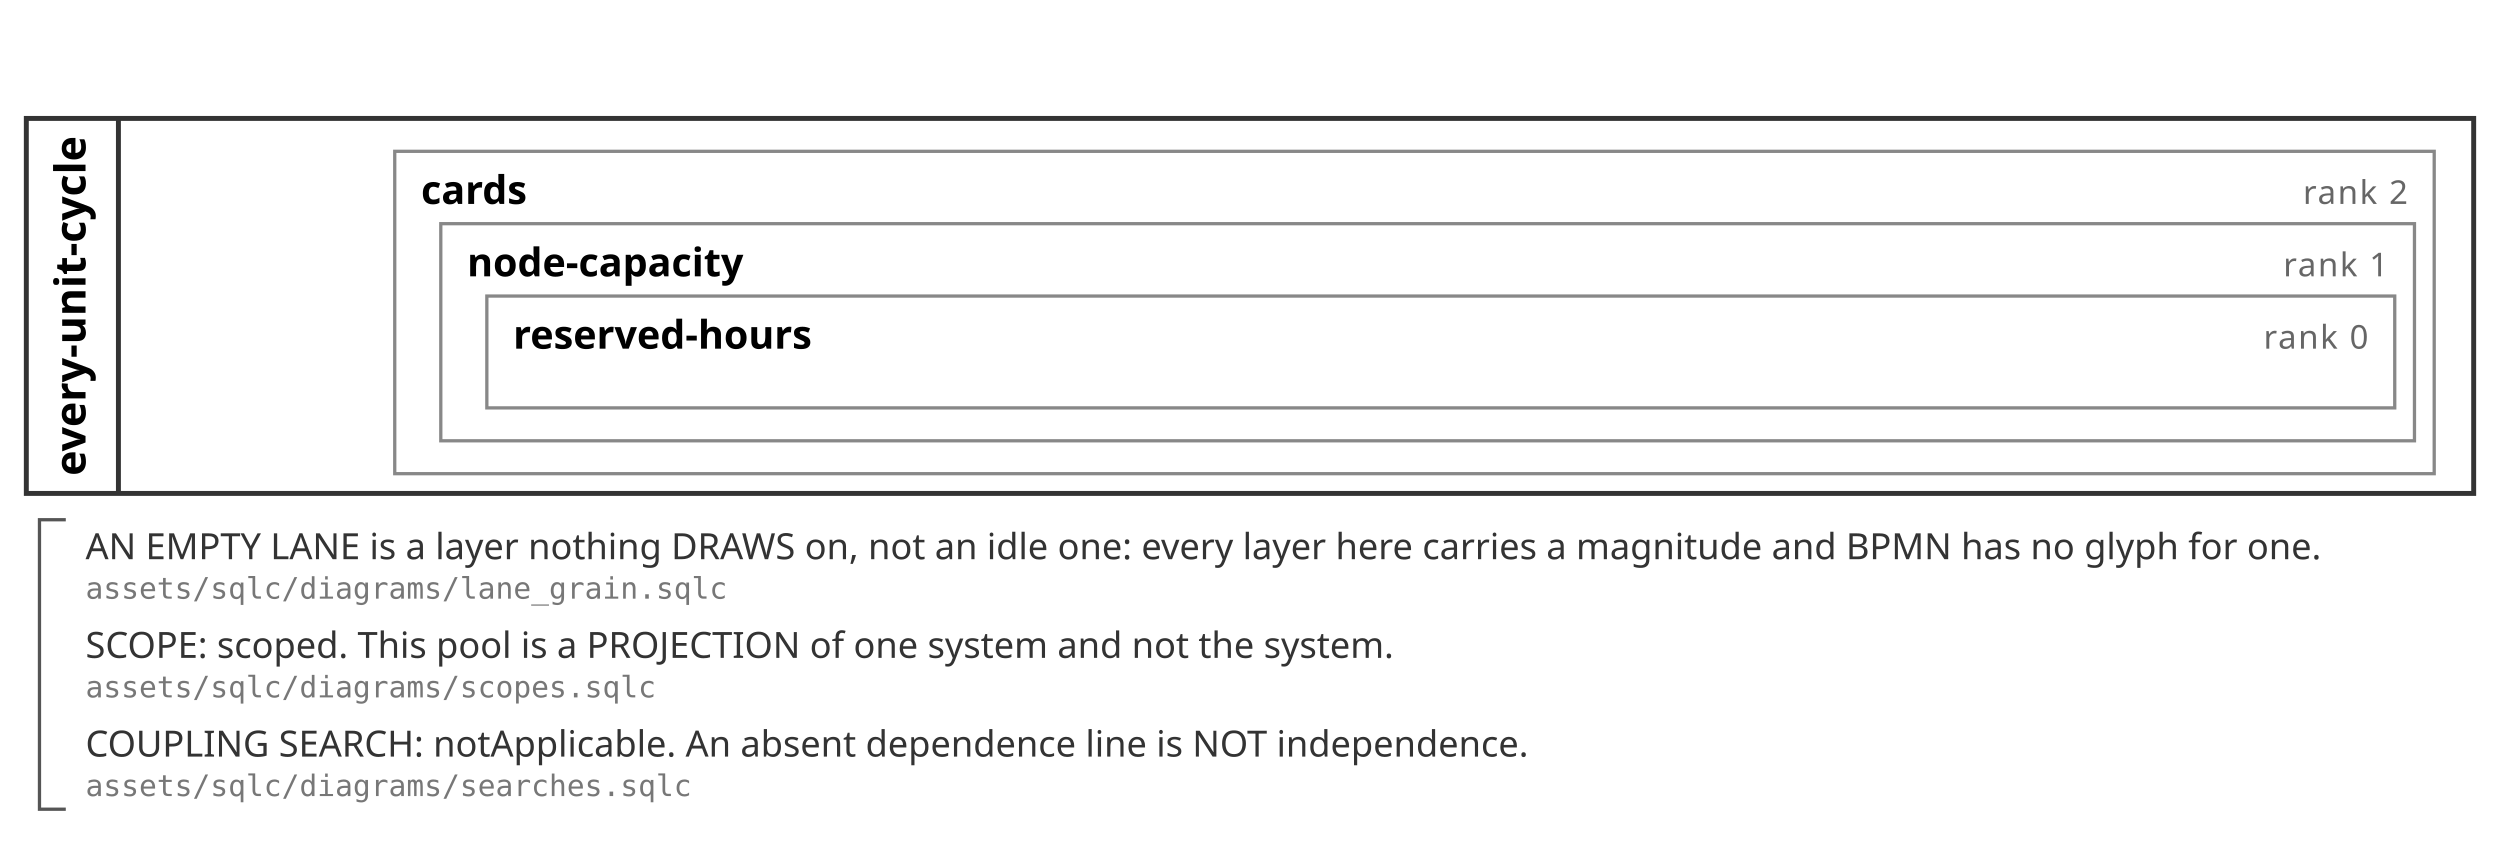
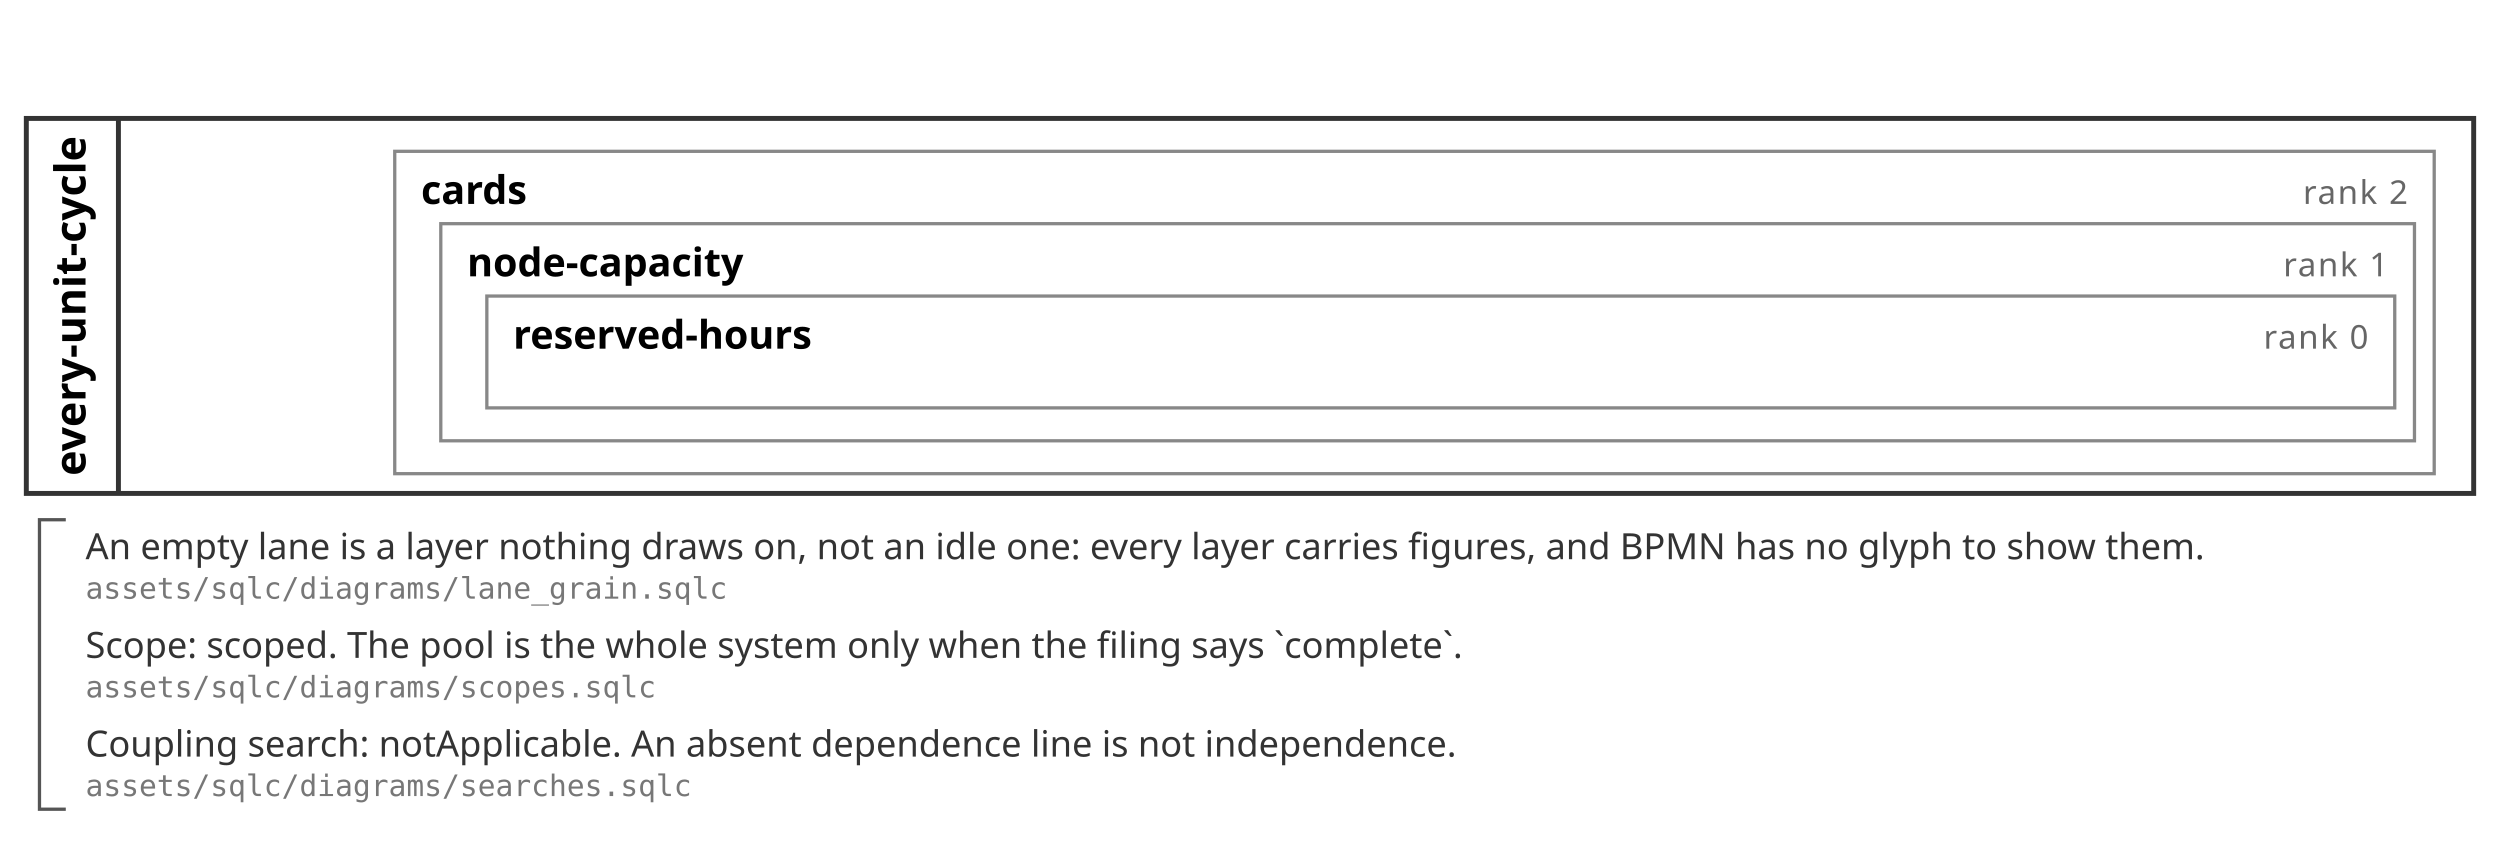
<svg xmlns="http://www.w3.org/2000/svg" viewBox="0 0 760 262" width="760">
  <style>.poolBox{fill:none;stroke:#333;stroke-width:1.5} .laneBox{fill:none;stroke:#888} .activity{fill:#f4f4f4;stroke:#555} .task{stroke-width:1} .callActivity{stroke-width:3.5} .subProcess{stroke-width:1} .marker{fill:none;stroke:#555;stroke-width:1} .laneName{font:12px sans-serif;font-weight:600} .nodeName{font:11px sans-serif} .poolName{font:13px sans-serif;font-weight:700} .rankName{font:10px sans-serif;fill:#666;letter-spacing:.5px} .refuted{stroke:#b00;stroke-width:2.5} .coverName{font:10px sans-serif;fill:#888} .groupBox{fill:none;stroke:#555;stroke-width:1.5;stroke-dasharray:6 4} .groupName{font:10px sans-serif;fill:#555;font-style:italic} .depLine{fill:none;stroke:#555;stroke-width:1.2;stroke-dasharray:3 3} .noteBox{fill:none;stroke:#555;stroke-width:1} .noteText{font:11px sans-serif;fill:#333} .noteCite{font:9px monospace;fill:#777}</style>
  <defs>
    <marker id="depArrow" viewBox="0 0 8 8" refX="7" refY="4" markerWidth="7" markerHeight="7" orient="auto">
      <path d="M0 0 L8 4 L0 8" fill="none" stroke="#555" />
    </marker>
  </defs>
  <g class="pool" data-filing="every-unit-cycle" id="pool-every-unit-cycle">
    <rect id="pool-every-unit-cycle-box" x="8" y="36" width="744" height="114" class="poolBox" />
    <path id="pool-every-unit-cycle-band" d="M36 36 v114" class="poolBox" />
    <text id="pool-every-unit-cycle-name" transform="translate(26,93) rotate(-90)" text-anchor="middle" class="poolName">every-unit-cycle</text>
  </g>
  <g class="lane" data-layer="cards" data-rank="2" id="lane_every-unit-cycle_cards">
    <rect id="lane_every-unit-cycle_cards-box" x="120" y="46" width="620" height="98" class="laneBox" />
    <a href="../graphs/model-layers.svg#lane_every-unit-cycle_cards">
      <text id="lane_every-unit-cycle_cards-name" x="128" y="62" class="laneName">cards</text>
    </a>
    <text id="lane_every-unit-cycle_cards-rank" x="732" y="62" class="rankName" text-anchor="end">rank 2</text>
    <g class="lane" data-layer="node-capacity" data-rank="1" id="lane_every-unit-cycle_node-capacity">
      <rect id="lane_every-unit-cycle_node-capacity-box" x="134" y="68" width="600" height="66" class="laneBox" />
      <a href="../graphs/model-layers.svg#lane_every-unit-cycle_node-capacity">
        <text id="lane_every-unit-cycle_node-capacity-name" x="142" y="84" class="laneName">node-capacity</text>
      </a>
      <text id="lane_every-unit-cycle_node-capacity-rank" x="726" y="84" class="rankName" text-anchor="end">rank 1</text>
      <g class="lane" data-layer="reserved-hours" data-rank="0" id="lane_every-unit-cycle_reserved-hours">
        <rect id="lane_every-unit-cycle_reserved-hours-box" x="148" y="90" width="580" height="34" class="laneBox" />
        <a href="../graphs/model-layers.svg#lane_every-unit-cycle_reserved-hours">
          <text id="lane_every-unit-cycle_reserved-hours-name" x="156" y="106" class="laneName">reserved-hours</text>
        </a>
        <text id="lane_every-unit-cycle_reserved-hours-rank" x="720" y="106" class="rankName" text-anchor="end">rank 0</text>
      </g>
    </g>
  </g>
  <g class="note" id="legend">
    <path id="legend-bracket" d="M20 158 h-8 v88 h8" class="noteBox" />
-     <text id="legend-0-says" x="26" y="170" class="noteText">AN EMPTY LANE is a layer nothing DRAWS on, not an idle one: every layer here carries a magnitude and BPMN has no glyph for one.</text>
+     <text id="legend-0-says" x="26" y="170" class="noteText">An empty lane is a layer nothing draws on, not an idle one: every layer carries figures, and BPMN has no glyph to show them.</text>
    <text id="legend-0-source" x="26" y="182" class="noteCite">assets/sqlc/diagrams/lane_grain.sqlc</text>
-     <text id="legend-1-says" x="26" y="200" class="noteText">SCOPE: scoped. This pool is a PROJECTION of one system and not the system.</text>
+     <text id="legend-1-says" x="26" y="200" class="noteText">Scope: scoped. The pool is the whole system only when the filing says `complete`.</text>
    <text id="legend-1-source" x="26" y="212" class="noteCite">assets/sqlc/diagrams/scopes.sqlc</text>
-     <text id="legend-2-says" x="26" y="230" class="noteText">COUPLING SEARCH: notApplicable. An absent dependence line is NOT independence.</text>
+     <text id="legend-2-says" x="26" y="230" class="noteText">Coupling search: notApplicable. An absent dependence line is not independence.</text>
    <text id="legend-2-source" x="26" y="242" class="noteCite">assets/sqlc/diagrams/searches.sqlc</text>
  </g>
</svg>
